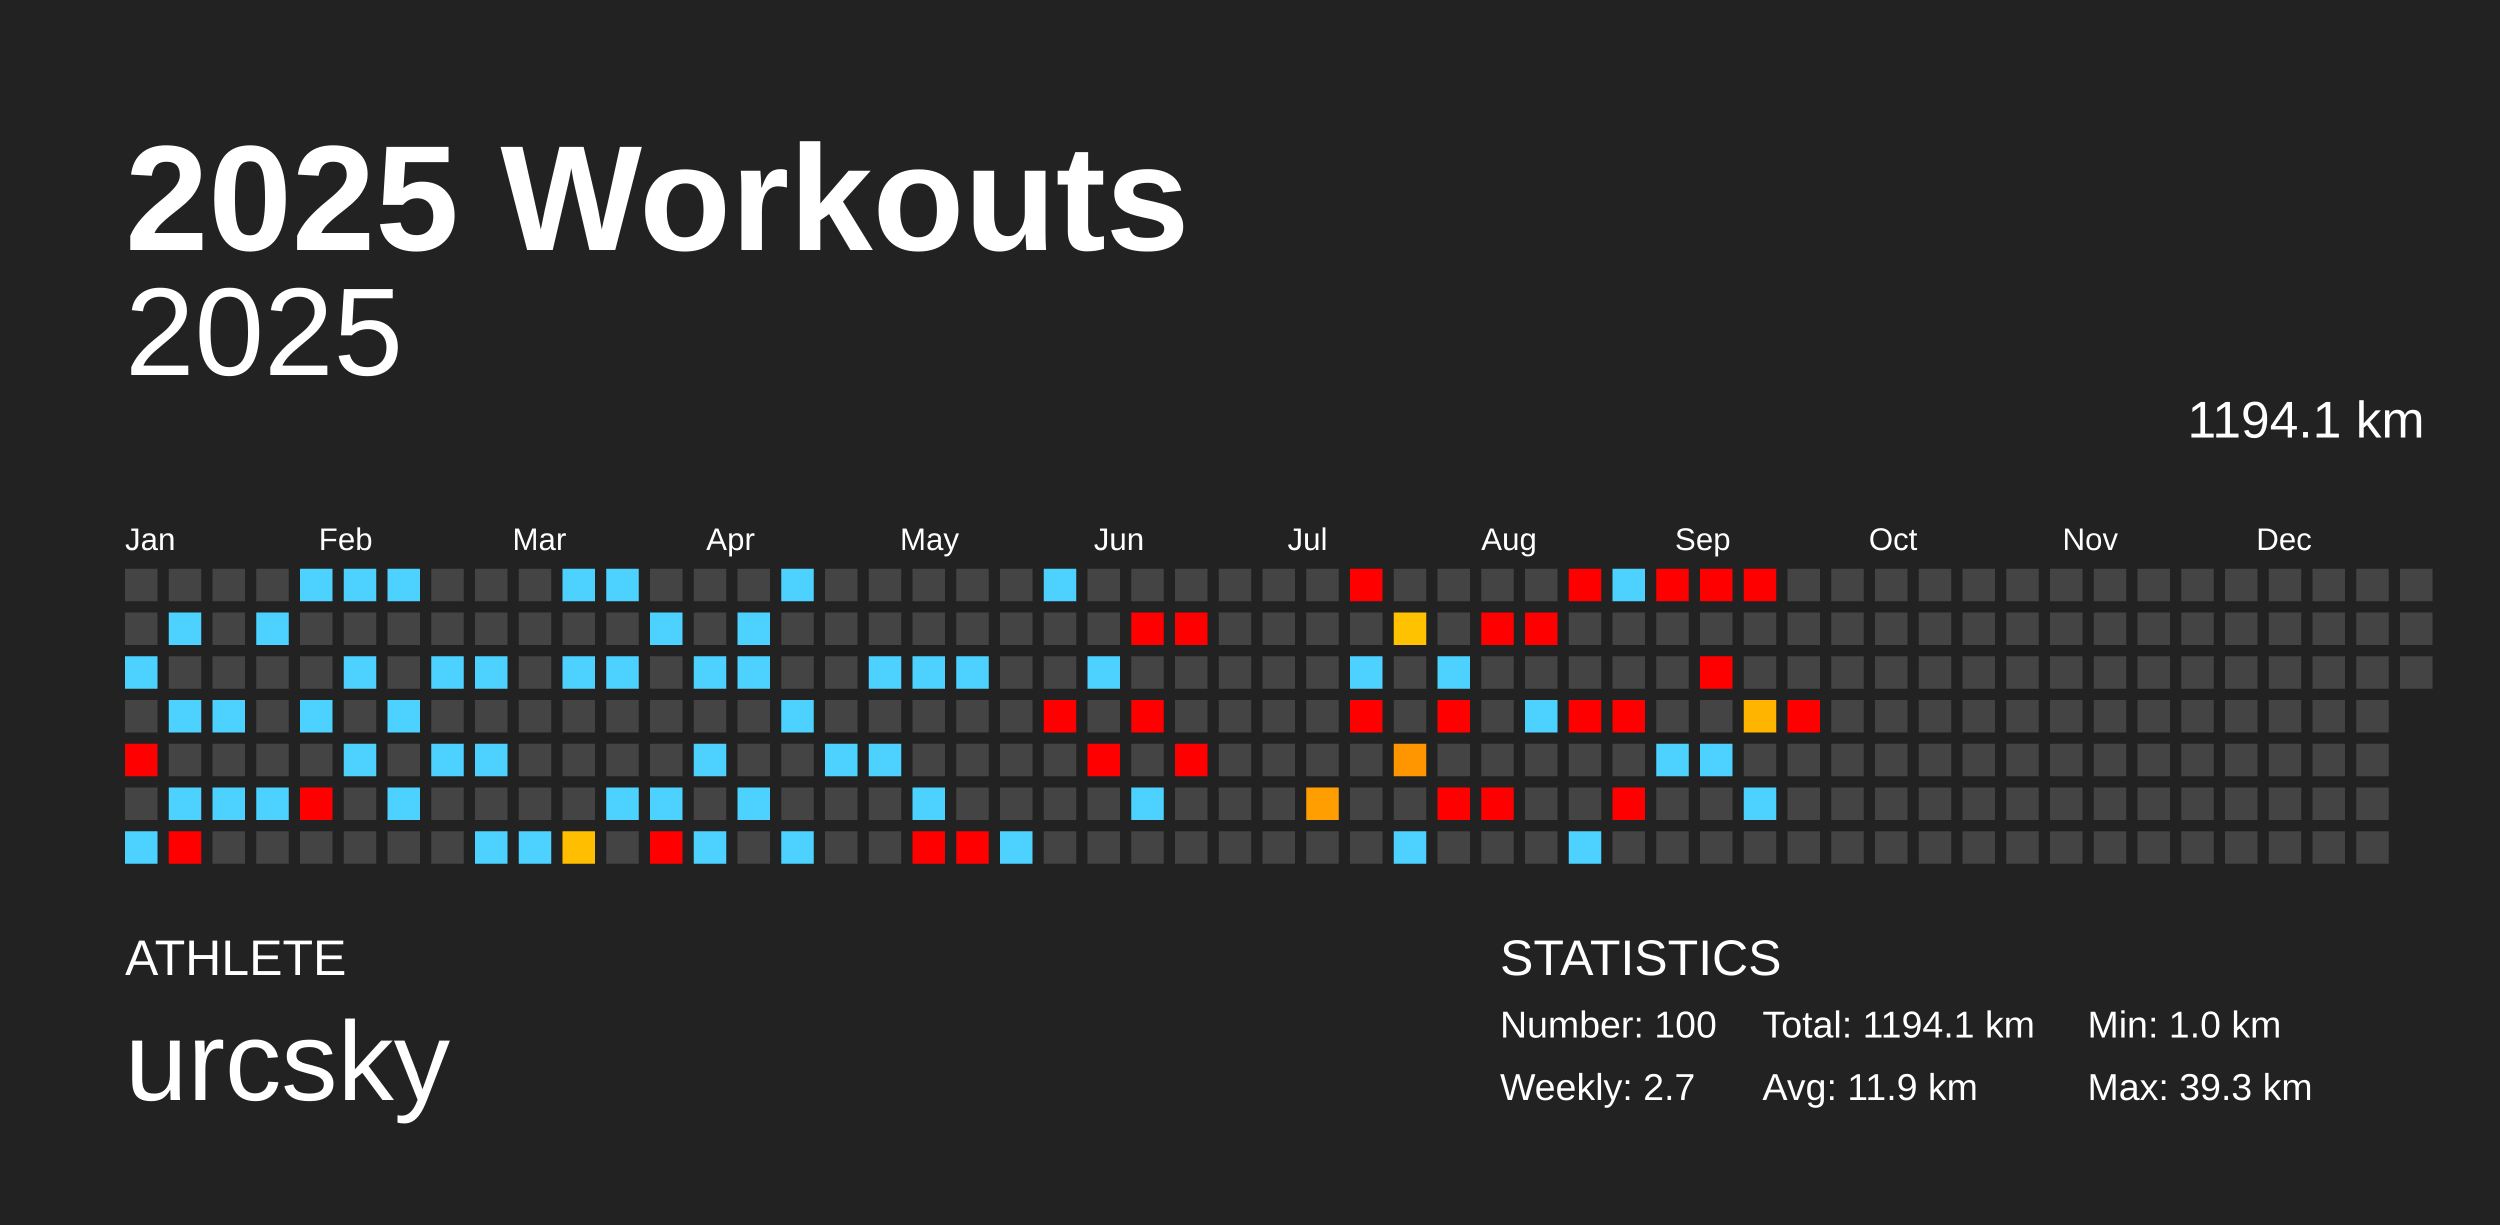
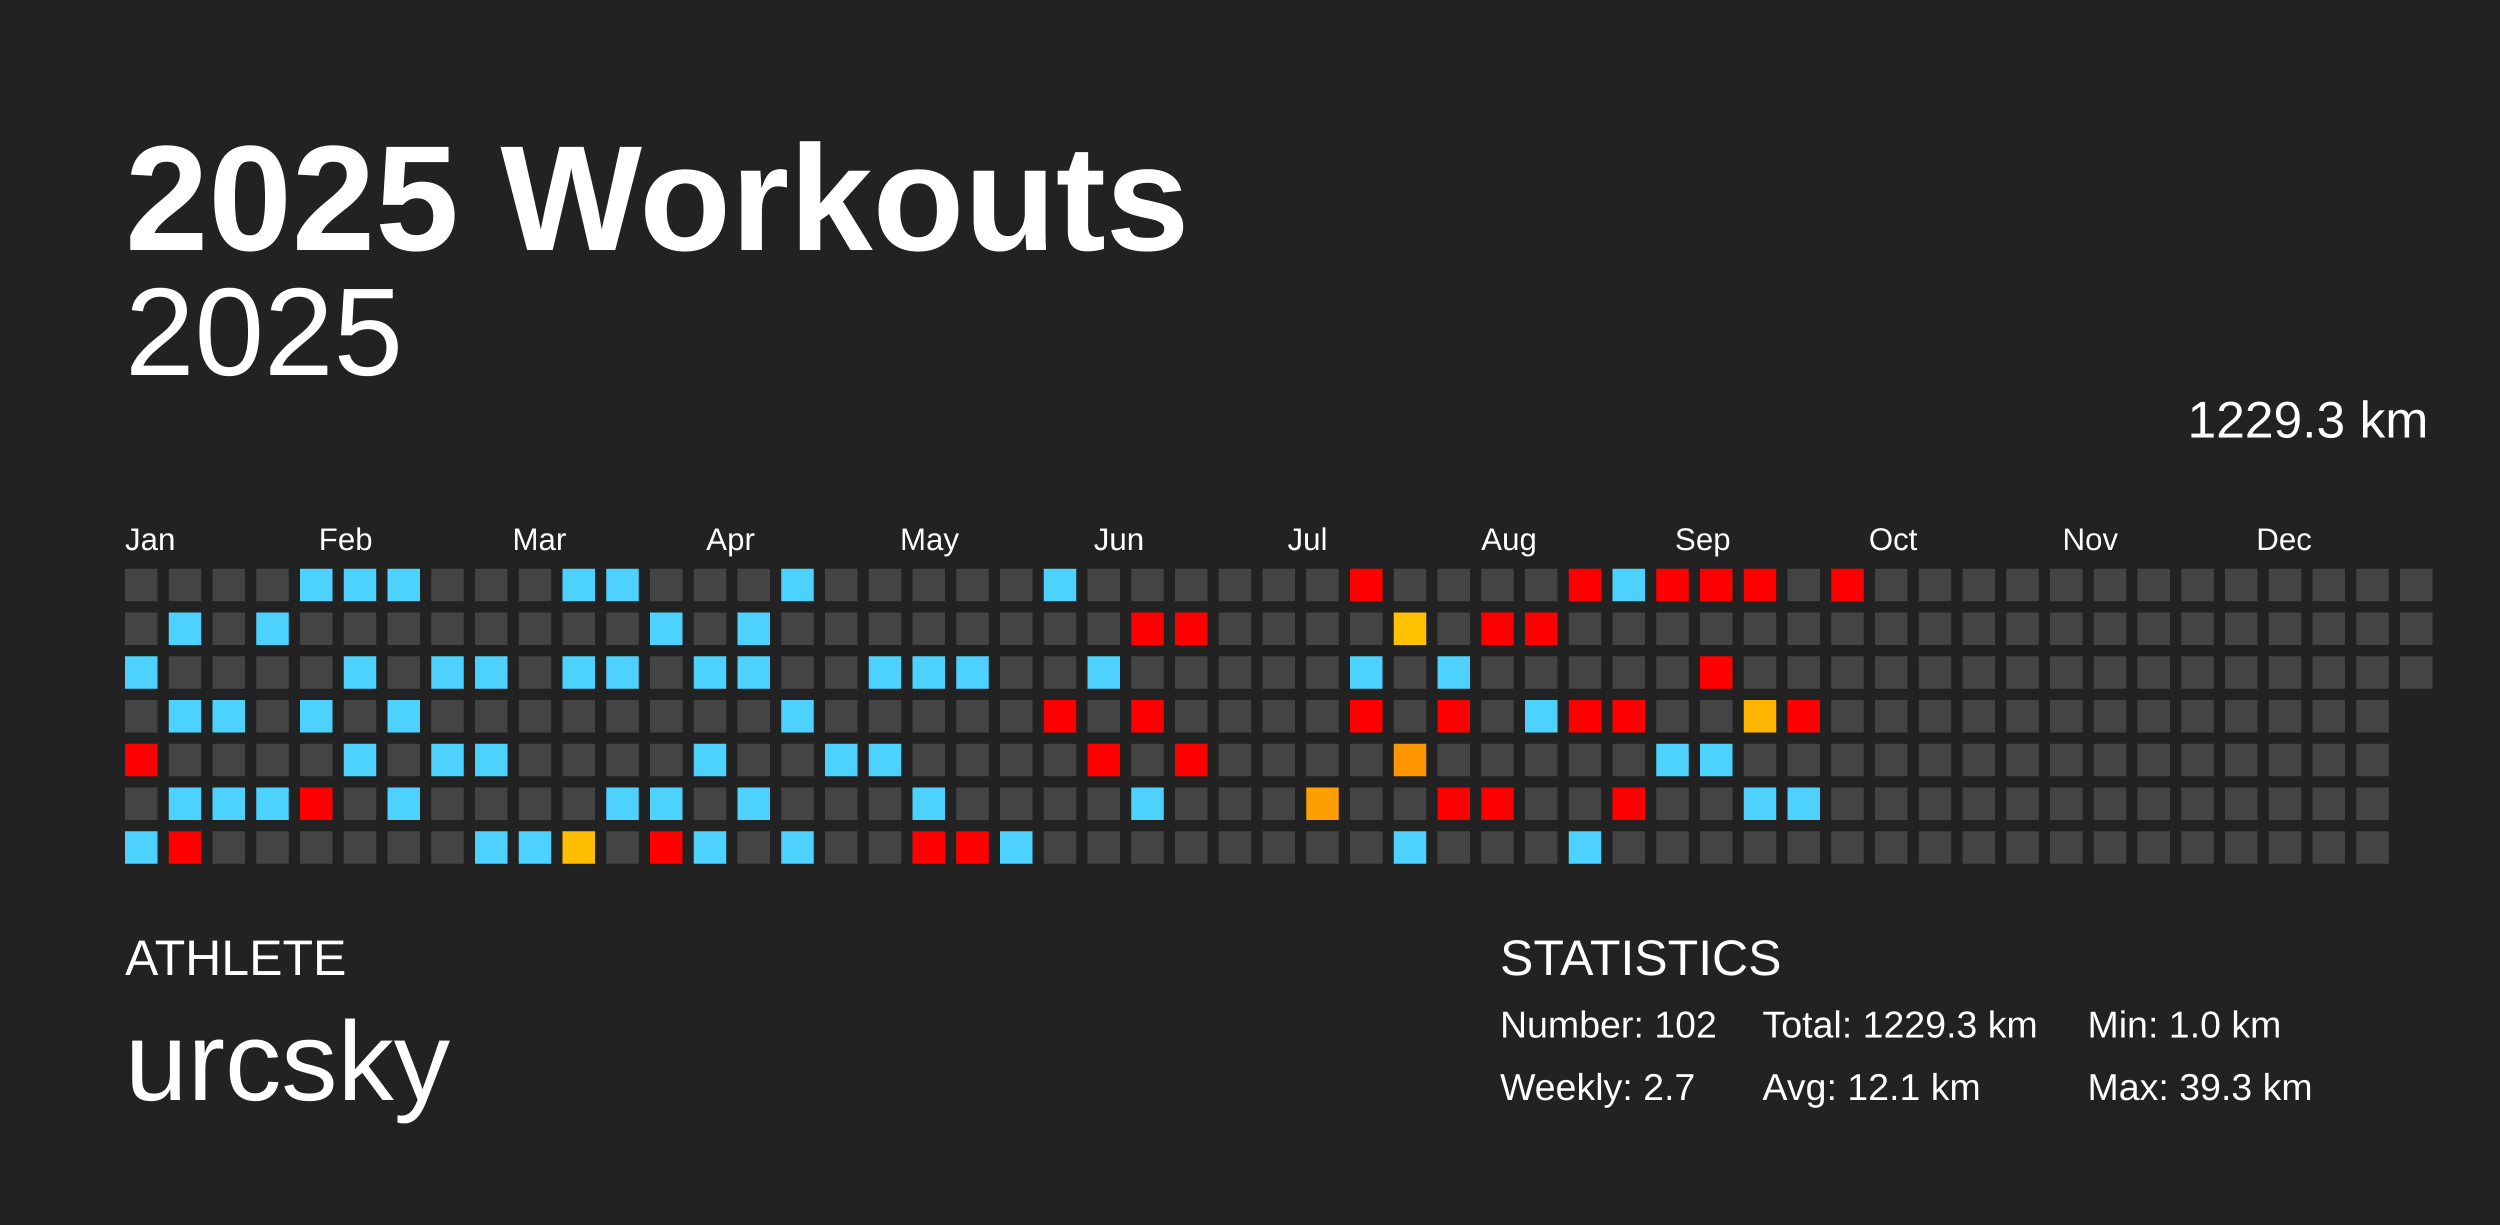
<svg xmlns="http://www.w3.org/2000/svg" baseProfile="full" height="98mm" version="1.1" viewBox="0,0,200,98" width="200mm">
  <defs />
  <rect fill="#222222" height="98" width="200" x="0" y="0" />
  <text fill="#FFFFFF" style="font-size:12px; font-family:Arial; font-weight:bold;" x="10" y="20">2025 Workouts</text>
  <text fill="#FFFFFF" style="font-size:4px; font-family:Arial" x="10" y="78">ATHLETE</text>
  <text fill="#FFFFFF" style="font-size:9px; font-family:Arial" x="10" y="88">urcsky</text>
  <text fill="#FFFFFF" style="font-size:4px; font-family:Arial" x="120" y="78">STATISTICS</text>
-   <text fill="#FFFFFF" style="font-size:3px; font-family:Arial" x="120" y="83">Number: 100</text>
+   <text fill="#FFFFFF" style="font-size:3px; font-family:Arial" x="120" y="83">Number: 102</text>
  <text fill="#FFFFFF" style="font-size:3px; font-family:Arial" x="120" y="88">Weekly: 2.7</text>
-   <text fill="#FFFFFF" style="font-size:3px; font-family:Arial" x="141" y="83">Total: 1194.1 km</text>
-   <text fill="#FFFFFF" style="font-size:3px; font-family:Arial" x="141" y="88">Avg: 11.9 km</text>
+   <text fill="#FFFFFF" style="font-size:3px; font-family:Arial" x="141" y="83">Total: 1229.3 km</text>
+   <text fill="#FFFFFF" style="font-size:3px; font-family:Arial" x="141" y="88">Avg: 12.1 km</text>
  <text fill="#FFFFFF" style="font-size:3px; font-family:Arial" x="167" y="83">Min: 1.0 km</text>
  <text fill="#FFFFFF" style="font-size:3px; font-family:Arial" x="167" y="88">Max: 39.3 km</text>
  <text alignment-baseline="hanging" fill="#FFFFFF" style="font-size:10.0px; font-family:Arial;" x="10" y="30">2025</text>
-   <text alignment-baseline="hanging" fill="#FFFFFF" style="font-size:4.125px; font-family:Arial;" x="175" y="35">1194.1 km</text>
+   <text alignment-baseline="hanging" fill="#FFFFFF" style="font-size:4.125px; font-family:Arial;" x="175" y="35">1229.3 km</text>
  <text fill="#FFFFFF" style="font-size:2.5px; font-family:Arial" x="10.0" y="44">Jan</text>
  <text fill="#FFFFFF" style="font-size:2.5px; font-family:Arial" x="25.5" y="44">Feb</text>
  <text fill="#FFFFFF" style="font-size:2.5px; font-family:Arial" x="41.0" y="44">Mar</text>
  <text fill="#FFFFFF" style="font-size:2.5px; font-family:Arial" x="56.5" y="44">Apr</text>
  <text fill="#FFFFFF" style="font-size:2.5px; font-family:Arial" x="72.0" y="44">May</text>
  <text fill="#FFFFFF" style="font-size:2.5px; font-family:Arial" x="87.5" y="44">Jun</text>
  <text fill="#FFFFFF" style="font-size:2.5px; font-family:Arial" x="103.0" y="44">Jul</text>
  <text fill="#FFFFFF" style="font-size:2.5px; font-family:Arial" x="118.5" y="44">Aug</text>
  <text fill="#FFFFFF" style="font-size:2.5px; font-family:Arial" x="134.0" y="44">Sep</text>
  <text fill="#FFFFFF" style="font-size:2.5px; font-family:Arial" x="149.5" y="44">Oct</text>
  <text fill="#FFFFFF" style="font-size:2.5px; font-family:Arial" x="165.0" y="44">Nov</text>
  <text fill="#FFFFFF" style="font-size:2.5px; font-family:Arial" x="180.5" y="44">Dec</text>
  <rect fill="#444444" height="2.6" width="2.6" x="10.0" y="45.5" />
  <rect fill="#444444" height="2.6" width="2.6" x="10.0" y="49.0" />
  <rect fill="#4dd2ff" height="2.6" width="2.6" x="10.0" y="52.5" />
  <rect fill="#444444" height="2.6" width="2.6" x="10.0" y="56.0" />
  <rect fill="red" height="2.6" width="2.6" x="10.0" y="59.5" />
  <rect fill="#444444" height="2.6" width="2.6" x="10.0" y="63.0" />
  <rect fill="#4dd2ff" height="2.6" width="2.6" x="10.0" y="66.5" />
  <rect fill="#444444" height="2.6" width="2.6" x="13.5" y="45.5" />
  <rect fill="#4dd2ff" height="2.6" width="2.6" x="13.5" y="49.0" />
  <rect fill="#444444" height="2.6" width="2.6" x="13.5" y="52.5" />
  <rect fill="#4dd2ff" height="2.6" width="2.6" x="13.5" y="56.0" />
  <rect fill="#444444" height="2.6" width="2.6" x="13.5" y="59.5" />
  <rect fill="#4dd2ff" height="2.6" width="2.6" x="13.5" y="63.0" />
  <rect fill="red" height="2.6" width="2.6" x="13.5" y="66.5" />
  <rect fill="#444444" height="2.6" width="2.6" x="17.0" y="45.5" />
  <rect fill="#444444" height="2.6" width="2.6" x="17.0" y="49.0" />
  <rect fill="#444444" height="2.6" width="2.6" x="17.0" y="52.5" />
  <rect fill="#4dd2ff" height="2.6" width="2.6" x="17.0" y="56.0" />
  <rect fill="#444444" height="2.6" width="2.6" x="17.0" y="59.5" />
  <rect fill="#4dd2ff" height="2.6" width="2.6" x="17.0" y="63.0" />
  <rect fill="#444444" height="2.6" width="2.6" x="17.0" y="66.5" />
  <rect fill="#444444" height="2.6" width="2.6" x="20.5" y="45.5" />
  <rect fill="#4dd2ff" height="2.6" width="2.6" x="20.5" y="49.0" />
  <rect fill="#444444" height="2.6" width="2.6" x="20.5" y="52.5" />
  <rect fill="#444444" height="2.6" width="2.6" x="20.5" y="56.0" />
  <rect fill="#444444" height="2.6" width="2.6" x="20.5" y="59.5" />
  <rect fill="#4dd2ff" height="2.6" width="2.6" x="20.5" y="63.0" />
  <rect fill="#444444" height="2.6" width="2.6" x="20.5" y="66.5" />
  <rect fill="#4dd2ff" height="2.6" width="2.6" x="24.0" y="45.5" />
  <rect fill="#444444" height="2.6" width="2.6" x="24.0" y="49.0" />
  <rect fill="#444444" height="2.6" width="2.6" x="24.0" y="52.5" />
  <rect fill="#4dd2ff" height="2.6" width="2.6" x="24.0" y="56.0" />
  <rect fill="#444444" height="2.6" width="2.6" x="24.0" y="59.5" />
  <rect fill="red" height="2.6" width="2.6" x="24.0" y="63.0" />
  <rect fill="#444444" height="2.6" width="2.6" x="24.0" y="66.5" />
  <rect fill="#4dd2ff" height="2.6" width="2.6" x="27.5" y="45.5" />
  <rect fill="#444444" height="2.6" width="2.6" x="27.5" y="49.0" />
  <rect fill="#4dd2ff" height="2.6" width="2.6" x="27.5" y="52.5" />
  <rect fill="#444444" height="2.6" width="2.6" x="27.5" y="56.0" />
  <rect fill="#4dd2ff" height="2.6" width="2.6" x="27.5" y="59.5" />
  <rect fill="#444444" height="2.6" width="2.6" x="27.5" y="63.0" />
  <rect fill="#444444" height="2.6" width="2.6" x="27.5" y="66.5" />
  <rect fill="#4dd2ff" height="2.6" width="2.6" x="31.0" y="45.5" />
  <rect fill="#444444" height="2.6" width="2.6" x="31.0" y="49.0" />
  <rect fill="#444444" height="2.6" width="2.6" x="31.0" y="52.5" />
  <rect fill="#4dd2ff" height="2.6" width="2.6" x="31.0" y="56.0" />
  <rect fill="#444444" height="2.6" width="2.6" x="31.0" y="59.5" />
  <rect fill="#4dd2ff" height="2.6" width="2.6" x="31.0" y="63.0" />
  <rect fill="#444444" height="2.6" width="2.6" x="31.0" y="66.5" />
  <rect fill="#444444" height="2.6" width="2.6" x="34.5" y="45.5" />
  <rect fill="#444444" height="2.6" width="2.6" x="34.5" y="49.0" />
  <rect fill="#4dd2ff" height="2.6" width="2.6" x="34.5" y="52.5" />
  <rect fill="#444444" height="2.6" width="2.6" x="34.5" y="56.0" />
  <rect fill="#4dd2ff" height="2.6" width="2.6" x="34.5" y="59.5" />
  <rect fill="#444444" height="2.6" width="2.6" x="34.5" y="63.0" />
  <rect fill="#444444" height="2.6" width="2.6" x="34.5" y="66.5" />
  <rect fill="#444444" height="2.6" width="2.6" x="38.0" y="45.5" />
  <rect fill="#444444" height="2.6" width="2.6" x="38.0" y="49.0" />
  <rect fill="#4dd2ff" height="2.6" width="2.6" x="38.0" y="52.5" />
  <rect fill="#444444" height="2.6" width="2.6" x="38.0" y="56.0" />
  <rect fill="#4dd2ff" height="2.6" width="2.6" x="38.0" y="59.5" />
  <rect fill="#444444" height="2.6" width="2.6" x="38.0" y="63.0" />
  <rect fill="#4dd2ff" height="2.6" width="2.6" x="38.0" y="66.5" />
  <rect fill="#444444" height="2.6" width="2.6" x="41.5" y="45.5" />
  <rect fill="#444444" height="2.6" width="2.6" x="41.5" y="49.0" />
  <rect fill="#444444" height="2.6" width="2.6" x="41.5" y="52.5" />
  <rect fill="#444444" height="2.6" width="2.6" x="41.5" y="56.0" />
  <rect fill="#444444" height="2.6" width="2.6" x="41.5" y="59.5" />
  <rect fill="#444444" height="2.6" width="2.6" x="41.5" y="63.0" />
  <rect fill="#4dd2ff" height="2.6" width="2.6" x="41.5" y="66.5" />
  <rect fill="#4dd2ff" height="2.6" width="2.6" x="45.0" y="45.5" />
  <rect fill="#444444" height="2.6" width="2.6" x="45.0" y="49.0" />
  <rect fill="#4dd2ff" height="2.6" width="2.6" x="45.0" y="52.5" />
  <rect fill="#444444" height="2.6" width="2.6" x="45.0" y="56.0" />
  <rect fill="#444444" height="2.6" width="2.6" x="45.0" y="59.5" />
  <rect fill="#444444" height="2.6" width="2.6" x="45.0" y="63.0" />
  <rect fill="#ffbf00" height="2.6" width="2.6" x="45.0" y="66.5" />
  <rect fill="#4dd2ff" height="2.6" width="2.6" x="48.5" y="45.5" />
  <rect fill="#444444" height="2.6" width="2.6" x="48.5" y="49.0" />
  <rect fill="#4dd2ff" height="2.6" width="2.6" x="48.5" y="52.5" />
  <rect fill="#444444" height="2.6" width="2.6" x="48.5" y="56.0" />
  <rect fill="#444444" height="2.6" width="2.6" x="48.5" y="59.5" />
  <rect fill="#4dd2ff" height="2.6" width="2.6" x="48.5" y="63.0" />
  <rect fill="#444444" height="2.6" width="2.6" x="48.5" y="66.5" />
  <rect fill="#444444" height="2.6" width="2.6" x="52.0" y="45.5" />
  <rect fill="#4dd2ff" height="2.6" width="2.6" x="52.0" y="49.0" />
  <rect fill="#444444" height="2.6" width="2.6" x="52.0" y="52.5" />
  <rect fill="#444444" height="2.6" width="2.6" x="52.0" y="56.0" />
  <rect fill="#444444" height="2.6" width="2.6" x="52.0" y="59.5" />
  <rect fill="#4dd2ff" height="2.6" width="2.6" x="52.0" y="63.0" />
  <rect fill="red" height="2.6" width="2.6" x="52.0" y="66.5" />
  <rect fill="#444444" height="2.6" width="2.6" x="55.5" y="45.5" />
  <rect fill="#444444" height="2.6" width="2.6" x="55.5" y="49.0" />
  <rect fill="#4dd2ff" height="2.6" width="2.6" x="55.5" y="52.5" />
  <rect fill="#444444" height="2.6" width="2.6" x="55.5" y="56.0" />
  <rect fill="#4dd2ff" height="2.6" width="2.6" x="55.5" y="59.5" />
  <rect fill="#444444" height="2.6" width="2.6" x="55.5" y="63.0" />
  <rect fill="#4dd2ff" height="2.6" width="2.6" x="55.5" y="66.5" />
  <rect fill="#444444" height="2.6" width="2.6" x="59.0" y="45.5" />
  <rect fill="#4dd2ff" height="2.6" width="2.6" x="59.0" y="49.0" />
  <rect fill="#4dd2ff" height="2.6" width="2.6" x="59.0" y="52.5" />
  <rect fill="#444444" height="2.6" width="2.6" x="59.0" y="56.0" />
  <rect fill="#444444" height="2.6" width="2.6" x="59.0" y="59.5" />
  <rect fill="#4dd2ff" height="2.6" width="2.6" x="59.0" y="63.0" />
  <rect fill="#444444" height="2.6" width="2.6" x="59.0" y="66.5" />
  <rect fill="#4dd2ff" height="2.6" width="2.6" x="62.5" y="45.5" />
  <rect fill="#444444" height="2.6" width="2.6" x="62.5" y="49.0" />
  <rect fill="#444444" height="2.6" width="2.6" x="62.5" y="52.5" />
  <rect fill="#4dd2ff" height="2.6" width="2.6" x="62.5" y="56.0" />
  <rect fill="#444444" height="2.6" width="2.6" x="62.5" y="59.5" />
  <rect fill="#444444" height="2.6" width="2.6" x="62.5" y="63.0" />
  <rect fill="#4dd2ff" height="2.6" width="2.6" x="62.5" y="66.5" />
  <rect fill="#444444" height="2.6" width="2.6" x="66.0" y="45.5" />
  <rect fill="#444444" height="2.6" width="2.6" x="66.0" y="49.0" />
  <rect fill="#444444" height="2.6" width="2.6" x="66.0" y="52.5" />
  <rect fill="#444444" height="2.6" width="2.6" x="66.0" y="56.0" />
  <rect fill="#4dd2ff" height="2.6" width="2.6" x="66.0" y="59.5" />
  <rect fill="#444444" height="2.6" width="2.6" x="66.0" y="63.0" />
  <rect fill="#444444" height="2.6" width="2.6" x="66.0" y="66.5" />
  <rect fill="#444444" height="2.6" width="2.6" x="69.5" y="45.5" />
  <rect fill="#444444" height="2.6" width="2.6" x="69.5" y="49.0" />
  <rect fill="#4dd2ff" height="2.6" width="2.6" x="69.5" y="52.5" />
  <rect fill="#444444" height="2.6" width="2.6" x="69.5" y="56.0" />
  <rect fill="#4dd2ff" height="2.6" width="2.6" x="69.5" y="59.5" />
  <rect fill="#444444" height="2.6" width="2.6" x="69.5" y="63.0" />
  <rect fill="#444444" height="2.6" width="2.6" x="69.5" y="66.5" />
  <rect fill="#444444" height="2.6" width="2.6" x="73.0" y="45.5" />
  <rect fill="#444444" height="2.6" width="2.6" x="73.0" y="49.0" />
  <rect fill="#4dd2ff" height="2.6" width="2.6" x="73.0" y="52.5" />
  <rect fill="#444444" height="2.6" width="2.6" x="73.0" y="56.0" />
  <rect fill="#444444" height="2.6" width="2.6" x="73.0" y="59.5" />
  <rect fill="#4dd2ff" height="2.6" width="2.6" x="73.0" y="63.0" />
  <rect fill="red" height="2.6" width="2.6" x="73.0" y="66.5" />
  <rect fill="#444444" height="2.6" width="2.6" x="76.5" y="45.5" />
  <rect fill="#444444" height="2.6" width="2.6" x="76.5" y="49.0" />
  <rect fill="#4dd2ff" height="2.6" width="2.6" x="76.5" y="52.5" />
  <rect fill="#444444" height="2.6" width="2.6" x="76.5" y="56.0" />
  <rect fill="#444444" height="2.6" width="2.6" x="76.5" y="59.5" />
  <rect fill="#444444" height="2.6" width="2.6" x="76.5" y="63.0" />
  <rect fill="red" height="2.6" width="2.6" x="76.5" y="66.5" />
  <rect fill="#444444" height="2.6" width="2.6" x="80.0" y="45.5" />
  <rect fill="#444444" height="2.6" width="2.6" x="80.0" y="49.0" />
  <rect fill="#444444" height="2.6" width="2.6" x="80.0" y="52.5" />
  <rect fill="#444444" height="2.6" width="2.6" x="80.0" y="56.0" />
  <rect fill="#444444" height="2.6" width="2.6" x="80.0" y="59.5" />
  <rect fill="#444444" height="2.6" width="2.6" x="80.0" y="63.0" />
  <rect fill="#4dd2ff" height="2.6" width="2.6" x="80.0" y="66.5" />
  <rect fill="#4dd2ff" height="2.6" width="2.6" x="83.5" y="45.5" />
  <rect fill="#444444" height="2.6" width="2.6" x="83.5" y="49.0" />
  <rect fill="#444444" height="2.6" width="2.6" x="83.5" y="52.5" />
  <rect fill="red" height="2.6" width="2.6" x="83.5" y="56.0" />
  <rect fill="#444444" height="2.6" width="2.6" x="83.5" y="59.5" />
  <rect fill="#444444" height="2.6" width="2.6" x="83.5" y="63.0" />
  <rect fill="#444444" height="2.6" width="2.6" x="83.5" y="66.5" />
  <rect fill="#444444" height="2.6" width="2.6" x="87.0" y="45.5" />
  <rect fill="#444444" height="2.6" width="2.6" x="87.0" y="49.0" />
  <rect fill="#4dd2ff" height="2.6" width="2.6" x="87.0" y="52.5" />
  <rect fill="#444444" height="2.6" width="2.6" x="87.0" y="56.0" />
  <rect fill="red" height="2.6" width="2.6" x="87.0" y="59.5" />
  <rect fill="#444444" height="2.6" width="2.6" x="87.0" y="63.0" />
  <rect fill="#444444" height="2.6" width="2.6" x="87.0" y="66.5" />
  <rect fill="#444444" height="2.6" width="2.6" x="90.5" y="45.5" />
  <rect fill="red" height="2.6" width="2.6" x="90.5" y="49.0" />
  <rect fill="#444444" height="2.6" width="2.6" x="90.5" y="52.5" />
  <rect fill="red" height="2.6" width="2.6" x="90.5" y="56.0" />
  <rect fill="#444444" height="2.6" width="2.6" x="90.5" y="59.5" />
  <rect fill="#4dd2ff" height="2.6" width="2.6" x="90.5" y="63.0" />
  <rect fill="#444444" height="2.6" width="2.6" x="90.5" y="66.5" />
  <rect fill="#444444" height="2.6" width="2.6" x="94.0" y="45.5" />
  <rect fill="red" height="2.6" width="2.6" x="94.0" y="49.0" />
  <rect fill="#444444" height="2.6" width="2.6" x="94.0" y="52.5" />
  <rect fill="#444444" height="2.6" width="2.6" x="94.0" y="56.0" />
  <rect fill="red" height="2.6" width="2.6" x="94.0" y="59.5" />
  <rect fill="#444444" height="2.6" width="2.6" x="94.0" y="63.0" />
  <rect fill="#444444" height="2.6" width="2.6" x="94.0" y="66.5" />
  <rect fill="#444444" height="2.6" width="2.6" x="97.5" y="45.5" />
  <rect fill="#444444" height="2.6" width="2.6" x="97.5" y="49.0" />
  <rect fill="#444444" height="2.6" width="2.6" x="97.5" y="52.5" />
  <rect fill="#444444" height="2.6" width="2.6" x="97.5" y="56.0" />
  <rect fill="#444444" height="2.6" width="2.6" x="97.5" y="59.5" />
  <rect fill="#444444" height="2.6" width="2.6" x="97.5" y="63.0" />
  <rect fill="#444444" height="2.6" width="2.6" x="97.5" y="66.5" />
  <rect fill="#444444" height="2.6" width="2.6" x="101.0" y="45.5" />
  <rect fill="#444444" height="2.6" width="2.6" x="101.0" y="49.0" />
  <rect fill="#444444" height="2.6" width="2.6" x="101.0" y="52.5" />
  <rect fill="#444444" height="2.6" width="2.6" x="101.0" y="56.0" />
  <rect fill="#444444" height="2.6" width="2.6" x="101.0" y="59.5" />
  <rect fill="#444444" height="2.6" width="2.6" x="101.0" y="63.0" />
  <rect fill="#444444" height="2.6" width="2.6" x="101.0" y="66.5" />
  <rect fill="#444444" height="2.6" width="2.6" x="104.5" y="45.5" />
  <rect fill="#444444" height="2.6" width="2.6" x="104.5" y="49.0" />
  <rect fill="#444444" height="2.6" width="2.6" x="104.5" y="52.5" />
  <rect fill="#444444" height="2.6" width="2.6" x="104.5" y="56.0" />
  <rect fill="#444444" height="2.6" width="2.6" x="104.5" y="59.5" />
  <rect fill="#ff9e00" height="2.6" width="2.6" x="104.5" y="63.0" />
  <rect fill="#444444" height="2.6" width="2.6" x="104.5" y="66.5" />
  <rect fill="red" height="2.6" width="2.6" x="108.0" y="45.5" />
  <rect fill="#444444" height="2.6" width="2.6" x="108.0" y="49.0" />
  <rect fill="#4dd2ff" height="2.6" width="2.6" x="108.0" y="52.5" />
  <rect fill="red" height="2.6" width="2.6" x="108.0" y="56.0" />
  <rect fill="#444444" height="2.6" width="2.6" x="108.0" y="59.5" />
  <rect fill="#444444" height="2.6" width="2.6" x="108.0" y="63.0" />
  <rect fill="#444444" height="2.6" width="2.6" x="108.0" y="66.5" />
  <rect fill="#444444" height="2.6" width="2.6" x="111.5" y="45.5" />
  <rect fill="#ffc200" height="2.6" width="2.6" x="111.5" y="49.0" />
  <rect fill="#444444" height="2.6" width="2.6" x="111.5" y="52.5" />
  <rect fill="#444444" height="2.6" width="2.6" x="111.5" y="56.0" />
  <rect fill="#ff9600" height="2.6" width="2.6" x="111.5" y="59.5" />
  <rect fill="#444444" height="2.6" width="2.6" x="111.5" y="63.0" />
  <rect fill="#4dd2ff" height="2.6" width="2.6" x="111.5" y="66.5" />
  <rect fill="#444444" height="2.6" width="2.6" x="115.0" y="45.5" />
  <rect fill="#444444" height="2.6" width="2.6" x="115.0" y="49.0" />
  <rect fill="#4dd2ff" height="2.6" width="2.6" x="115.0" y="52.5" />
  <rect fill="red" height="2.6" width="2.6" x="115.0" y="56.0" />
  <rect fill="#444444" height="2.6" width="2.6" x="115.0" y="59.5" />
  <rect fill="red" height="2.6" width="2.6" x="115.0" y="63.0" />
  <rect fill="#444444" height="2.6" width="2.6" x="115.0" y="66.5" />
  <rect fill="#444444" height="2.6" width="2.6" x="118.5" y="45.5" />
  <rect fill="red" height="2.6" width="2.6" x="118.5" y="49.0" />
  <rect fill="#444444" height="2.6" width="2.6" x="118.5" y="52.5" />
  <rect fill="#444444" height="2.6" width="2.6" x="118.5" y="56.0" />
  <rect fill="#444444" height="2.6" width="2.6" x="118.5" y="59.5" />
  <rect fill="red" height="2.6" width="2.6" x="118.5" y="63.0" />
  <rect fill="#444444" height="2.6" width="2.6" x="118.5" y="66.5" />
  <rect fill="#444444" height="2.6" width="2.6" x="122.0" y="45.5" />
  <rect fill="red" height="2.6" width="2.6" x="122.0" y="49.0" />
  <rect fill="#444444" height="2.6" width="2.6" x="122.0" y="52.5" />
  <rect fill="#4dd2ff" height="2.6" width="2.6" x="122.0" y="56.0" />
  <rect fill="#444444" height="2.6" width="2.6" x="122.0" y="59.5" />
  <rect fill="#444444" height="2.6" width="2.6" x="122.0" y="63.0" />
  <rect fill="#444444" height="2.6" width="2.6" x="122.0" y="66.5" />
  <rect fill="red" height="2.6" width="2.6" x="125.5" y="45.5" />
  <rect fill="#444444" height="2.6" width="2.6" x="125.5" y="49.0" />
  <rect fill="#444444" height="2.6" width="2.6" x="125.5" y="52.5" />
  <rect fill="red" height="2.6" width="2.6" x="125.5" y="56.0" />
  <rect fill="#444444" height="2.6" width="2.6" x="125.5" y="59.5" />
  <rect fill="#444444" height="2.6" width="2.6" x="125.5" y="63.0" />
  <rect fill="#4dd2ff" height="2.6" width="2.6" x="125.5" y="66.5" />
  <rect fill="#4dd2ff" height="2.6" width="2.6" x="129.0" y="45.5" />
  <rect fill="#444444" height="2.6" width="2.6" x="129.0" y="49.0" />
  <rect fill="#444444" height="2.6" width="2.6" x="129.0" y="52.5" />
  <rect fill="red" height="2.6" width="2.6" x="129.0" y="56.0" />
  <rect fill="#444444" height="2.6" width="2.6" x="129.0" y="59.5" />
  <rect fill="red" height="2.6" width="2.6" x="129.0" y="63.0" />
  <rect fill="#444444" height="2.6" width="2.6" x="129.0" y="66.5" />
  <rect fill="red" height="2.6" width="2.6" x="132.5" y="45.5" />
  <rect fill="#444444" height="2.6" width="2.6" x="132.5" y="49.0" />
  <rect fill="#444444" height="2.6" width="2.6" x="132.5" y="52.5" />
  <rect fill="#444444" height="2.6" width="2.6" x="132.5" y="56.0" />
  <rect fill="#4dd2ff" height="2.6" width="2.6" x="132.5" y="59.5" />
  <rect fill="#444444" height="2.6" width="2.6" x="132.5" y="63.0" />
  <rect fill="#444444" height="2.6" width="2.6" x="132.5" y="66.5" />
  <rect fill="red" height="2.6" width="2.6" x="136.0" y="45.5" />
  <rect fill="#444444" height="2.6" width="2.6" x="136.0" y="49.0" />
  <rect fill="red" height="2.6" width="2.6" x="136.0" y="52.5" />
  <rect fill="#444444" height="2.6" width="2.6" x="136.0" y="56.0" />
  <rect fill="#4dd2ff" height="2.6" width="2.6" x="136.0" y="59.5" />
  <rect fill="#444444" height="2.6" width="2.6" x="136.0" y="63.0" />
  <rect fill="#444444" height="2.6" width="2.6" x="136.0" y="66.5" />
  <rect fill="red" height="2.6" width="2.6" x="139.5" y="45.5" />
  <rect fill="#444444" height="2.6" width="2.6" x="139.5" y="49.0" />
  <rect fill="#444444" height="2.6" width="2.6" x="139.5" y="52.5" />
  <rect fill="#ffb500" height="2.6" width="2.6" x="139.5" y="56.0" />
  <rect fill="#444444" height="2.6" width="2.6" x="139.5" y="59.5" />
  <rect fill="#4dd2ff" height="2.6" width="2.6" x="139.5" y="63.0" />
  <rect fill="#444444" height="2.6" width="2.6" x="139.5" y="66.5" />
  <rect fill="#444444" height="2.6" width="2.6" x="143.0" y="45.5" />
  <rect fill="#444444" height="2.6" width="2.6" x="143.0" y="49.0" />
  <rect fill="#444444" height="2.6" width="2.6" x="143.0" y="52.5" />
  <rect fill="red" height="2.6" width="2.6" x="143.0" y="56.0" />
  <rect fill="#444444" height="2.6" width="2.6" x="143.0" y="59.5" />
-   <rect fill="#444444" height="2.6" width="2.6" x="143.0" y="63.0" />
+   <rect fill="#4dd2ff" height="2.6" width="2.6" x="143.0" y="63.0" />
  <rect fill="#444444" height="2.6" width="2.6" x="143.0" y="66.5" />
-   <rect fill="#444444" height="2.6" width="2.6" x="146.5" y="45.5" />
+   <rect fill="red" height="2.6" width="2.6" x="146.5" y="45.5" />
  <rect fill="#444444" height="2.6" width="2.6" x="146.5" y="49.0" />
  <rect fill="#444444" height="2.6" width="2.6" x="146.5" y="52.5" />
  <rect fill="#444444" height="2.6" width="2.6" x="146.5" y="56.0" />
  <rect fill="#444444" height="2.6" width="2.6" x="146.5" y="59.5" />
  <rect fill="#444444" height="2.6" width="2.6" x="146.5" y="63.0" />
  <rect fill="#444444" height="2.6" width="2.6" x="146.5" y="66.5" />
  <rect fill="#444444" height="2.6" width="2.6" x="150.0" y="45.5" />
  <rect fill="#444444" height="2.6" width="2.6" x="150.0" y="49.0" />
  <rect fill="#444444" height="2.6" width="2.6" x="150.0" y="52.5" />
  <rect fill="#444444" height="2.6" width="2.6" x="150.0" y="56.0" />
  <rect fill="#444444" height="2.6" width="2.6" x="150.0" y="59.5" />
  <rect fill="#444444" height="2.6" width="2.6" x="150.0" y="63.0" />
  <rect fill="#444444" height="2.6" width="2.6" x="150.0" y="66.5" />
  <rect fill="#444444" height="2.6" width="2.6" x="153.5" y="45.5" />
  <rect fill="#444444" height="2.6" width="2.6" x="153.5" y="49.0" />
  <rect fill="#444444" height="2.6" width="2.6" x="153.5" y="52.5" />
  <rect fill="#444444" height="2.6" width="2.6" x="153.5" y="56.0" />
  <rect fill="#444444" height="2.6" width="2.6" x="153.5" y="59.5" />
  <rect fill="#444444" height="2.6" width="2.6" x="153.5" y="63.0" />
  <rect fill="#444444" height="2.6" width="2.6" x="153.5" y="66.5" />
  <rect fill="#444444" height="2.6" width="2.6" x="157.0" y="45.5" />
  <rect fill="#444444" height="2.6" width="2.6" x="157.0" y="49.0" />
  <rect fill="#444444" height="2.6" width="2.6" x="157.0" y="52.5" />
  <rect fill="#444444" height="2.6" width="2.6" x="157.0" y="56.0" />
  <rect fill="#444444" height="2.6" width="2.6" x="157.0" y="59.5" />
  <rect fill="#444444" height="2.6" width="2.6" x="157.0" y="63.0" />
  <rect fill="#444444" height="2.6" width="2.6" x="157.0" y="66.5" />
  <rect fill="#444444" height="2.6" width="2.6" x="160.5" y="45.5" />
  <rect fill="#444444" height="2.6" width="2.6" x="160.5" y="49.0" />
  <rect fill="#444444" height="2.6" width="2.6" x="160.5" y="52.5" />
  <rect fill="#444444" height="2.6" width="2.6" x="160.5" y="56.0" />
  <rect fill="#444444" height="2.6" width="2.6" x="160.5" y="59.5" />
  <rect fill="#444444" height="2.6" width="2.6" x="160.5" y="63.0" />
  <rect fill="#444444" height="2.6" width="2.6" x="160.5" y="66.5" />
  <rect fill="#444444" height="2.6" width="2.6" x="164.0" y="45.5" />
  <rect fill="#444444" height="2.6" width="2.6" x="164.0" y="49.0" />
  <rect fill="#444444" height="2.6" width="2.6" x="164.0" y="52.5" />
  <rect fill="#444444" height="2.6" width="2.6" x="164.0" y="56.0" />
  <rect fill="#444444" height="2.6" width="2.6" x="164.0" y="59.5" />
  <rect fill="#444444" height="2.6" width="2.6" x="164.0" y="63.0" />
  <rect fill="#444444" height="2.6" width="2.6" x="164.0" y="66.5" />
  <rect fill="#444444" height="2.6" width="2.6" x="167.5" y="45.5" />
  <rect fill="#444444" height="2.6" width="2.6" x="167.5" y="49.0" />
  <rect fill="#444444" height="2.6" width="2.6" x="167.5" y="52.5" />
  <rect fill="#444444" height="2.6" width="2.6" x="167.5" y="56.0" />
  <rect fill="#444444" height="2.6" width="2.6" x="167.5" y="59.5" />
  <rect fill="#444444" height="2.6" width="2.6" x="167.5" y="63.0" />
  <rect fill="#444444" height="2.6" width="2.6" x="167.5" y="66.5" />
  <rect fill="#444444" height="2.6" width="2.6" x="171.0" y="45.5" />
  <rect fill="#444444" height="2.6" width="2.6" x="171.0" y="49.0" />
  <rect fill="#444444" height="2.6" width="2.6" x="171.0" y="52.5" />
  <rect fill="#444444" height="2.6" width="2.6" x="171.0" y="56.0" />
  <rect fill="#444444" height="2.6" width="2.6" x="171.0" y="59.5" />
  <rect fill="#444444" height="2.6" width="2.6" x="171.0" y="63.0" />
  <rect fill="#444444" height="2.6" width="2.6" x="171.0" y="66.5" />
  <rect fill="#444444" height="2.6" width="2.6" x="174.5" y="45.5" />
  <rect fill="#444444" height="2.6" width="2.6" x="174.5" y="49.0" />
  <rect fill="#444444" height="2.6" width="2.6" x="174.5" y="52.5" />
  <rect fill="#444444" height="2.6" width="2.6" x="174.5" y="56.0" />
  <rect fill="#444444" height="2.6" width="2.6" x="174.5" y="59.5" />
  <rect fill="#444444" height="2.6" width="2.6" x="174.5" y="63.0" />
  <rect fill="#444444" height="2.6" width="2.6" x="174.5" y="66.5" />
  <rect fill="#444444" height="2.6" width="2.6" x="178.0" y="45.5" />
  <rect fill="#444444" height="2.6" width="2.6" x="178.0" y="49.0" />
  <rect fill="#444444" height="2.6" width="2.6" x="178.0" y="52.5" />
  <rect fill="#444444" height="2.6" width="2.6" x="178.0" y="56.0" />
  <rect fill="#444444" height="2.6" width="2.6" x="178.0" y="59.5" />
  <rect fill="#444444" height="2.6" width="2.6" x="178.0" y="63.0" />
  <rect fill="#444444" height="2.6" width="2.6" x="178.0" y="66.5" />
  <rect fill="#444444" height="2.6" width="2.6" x="181.5" y="45.5" />
  <rect fill="#444444" height="2.6" width="2.6" x="181.5" y="49.0" />
  <rect fill="#444444" height="2.6" width="2.6" x="181.5" y="52.5" />
  <rect fill="#444444" height="2.6" width="2.6" x="181.5" y="56.0" />
  <rect fill="#444444" height="2.6" width="2.6" x="181.5" y="59.5" />
  <rect fill="#444444" height="2.6" width="2.6" x="181.5" y="63.0" />
  <rect fill="#444444" height="2.6" width="2.6" x="181.5" y="66.5" />
  <rect fill="#444444" height="2.6" width="2.6" x="185.0" y="45.5" />
  <rect fill="#444444" height="2.6" width="2.6" x="185.0" y="49.0" />
  <rect fill="#444444" height="2.6" width="2.6" x="185.0" y="52.5" />
  <rect fill="#444444" height="2.6" width="2.6" x="185.0" y="56.0" />
  <rect fill="#444444" height="2.6" width="2.6" x="185.0" y="59.5" />
  <rect fill="#444444" height="2.6" width="2.6" x="185.0" y="63.0" />
  <rect fill="#444444" height="2.6" width="2.6" x="185.0" y="66.5" />
  <rect fill="#444444" height="2.6" width="2.6" x="188.5" y="45.5" />
  <rect fill="#444444" height="2.6" width="2.6" x="188.5" y="49.0" />
  <rect fill="#444444" height="2.6" width="2.6" x="188.5" y="52.5" />
  <rect fill="#444444" height="2.6" width="2.6" x="188.5" y="56.0" />
  <rect fill="#444444" height="2.6" width="2.6" x="188.5" y="59.5" />
  <rect fill="#444444" height="2.6" width="2.6" x="188.5" y="63.0" />
  <rect fill="#444444" height="2.6" width="2.6" x="188.5" y="66.5" />
  <rect fill="#444444" height="2.6" width="2.6" x="192.0" y="45.5" />
  <rect fill="#444444" height="2.6" width="2.6" x="192.0" y="49.0" />
  <rect fill="#444444" height="2.6" width="2.6" x="192.0" y="52.5" />
</svg>
